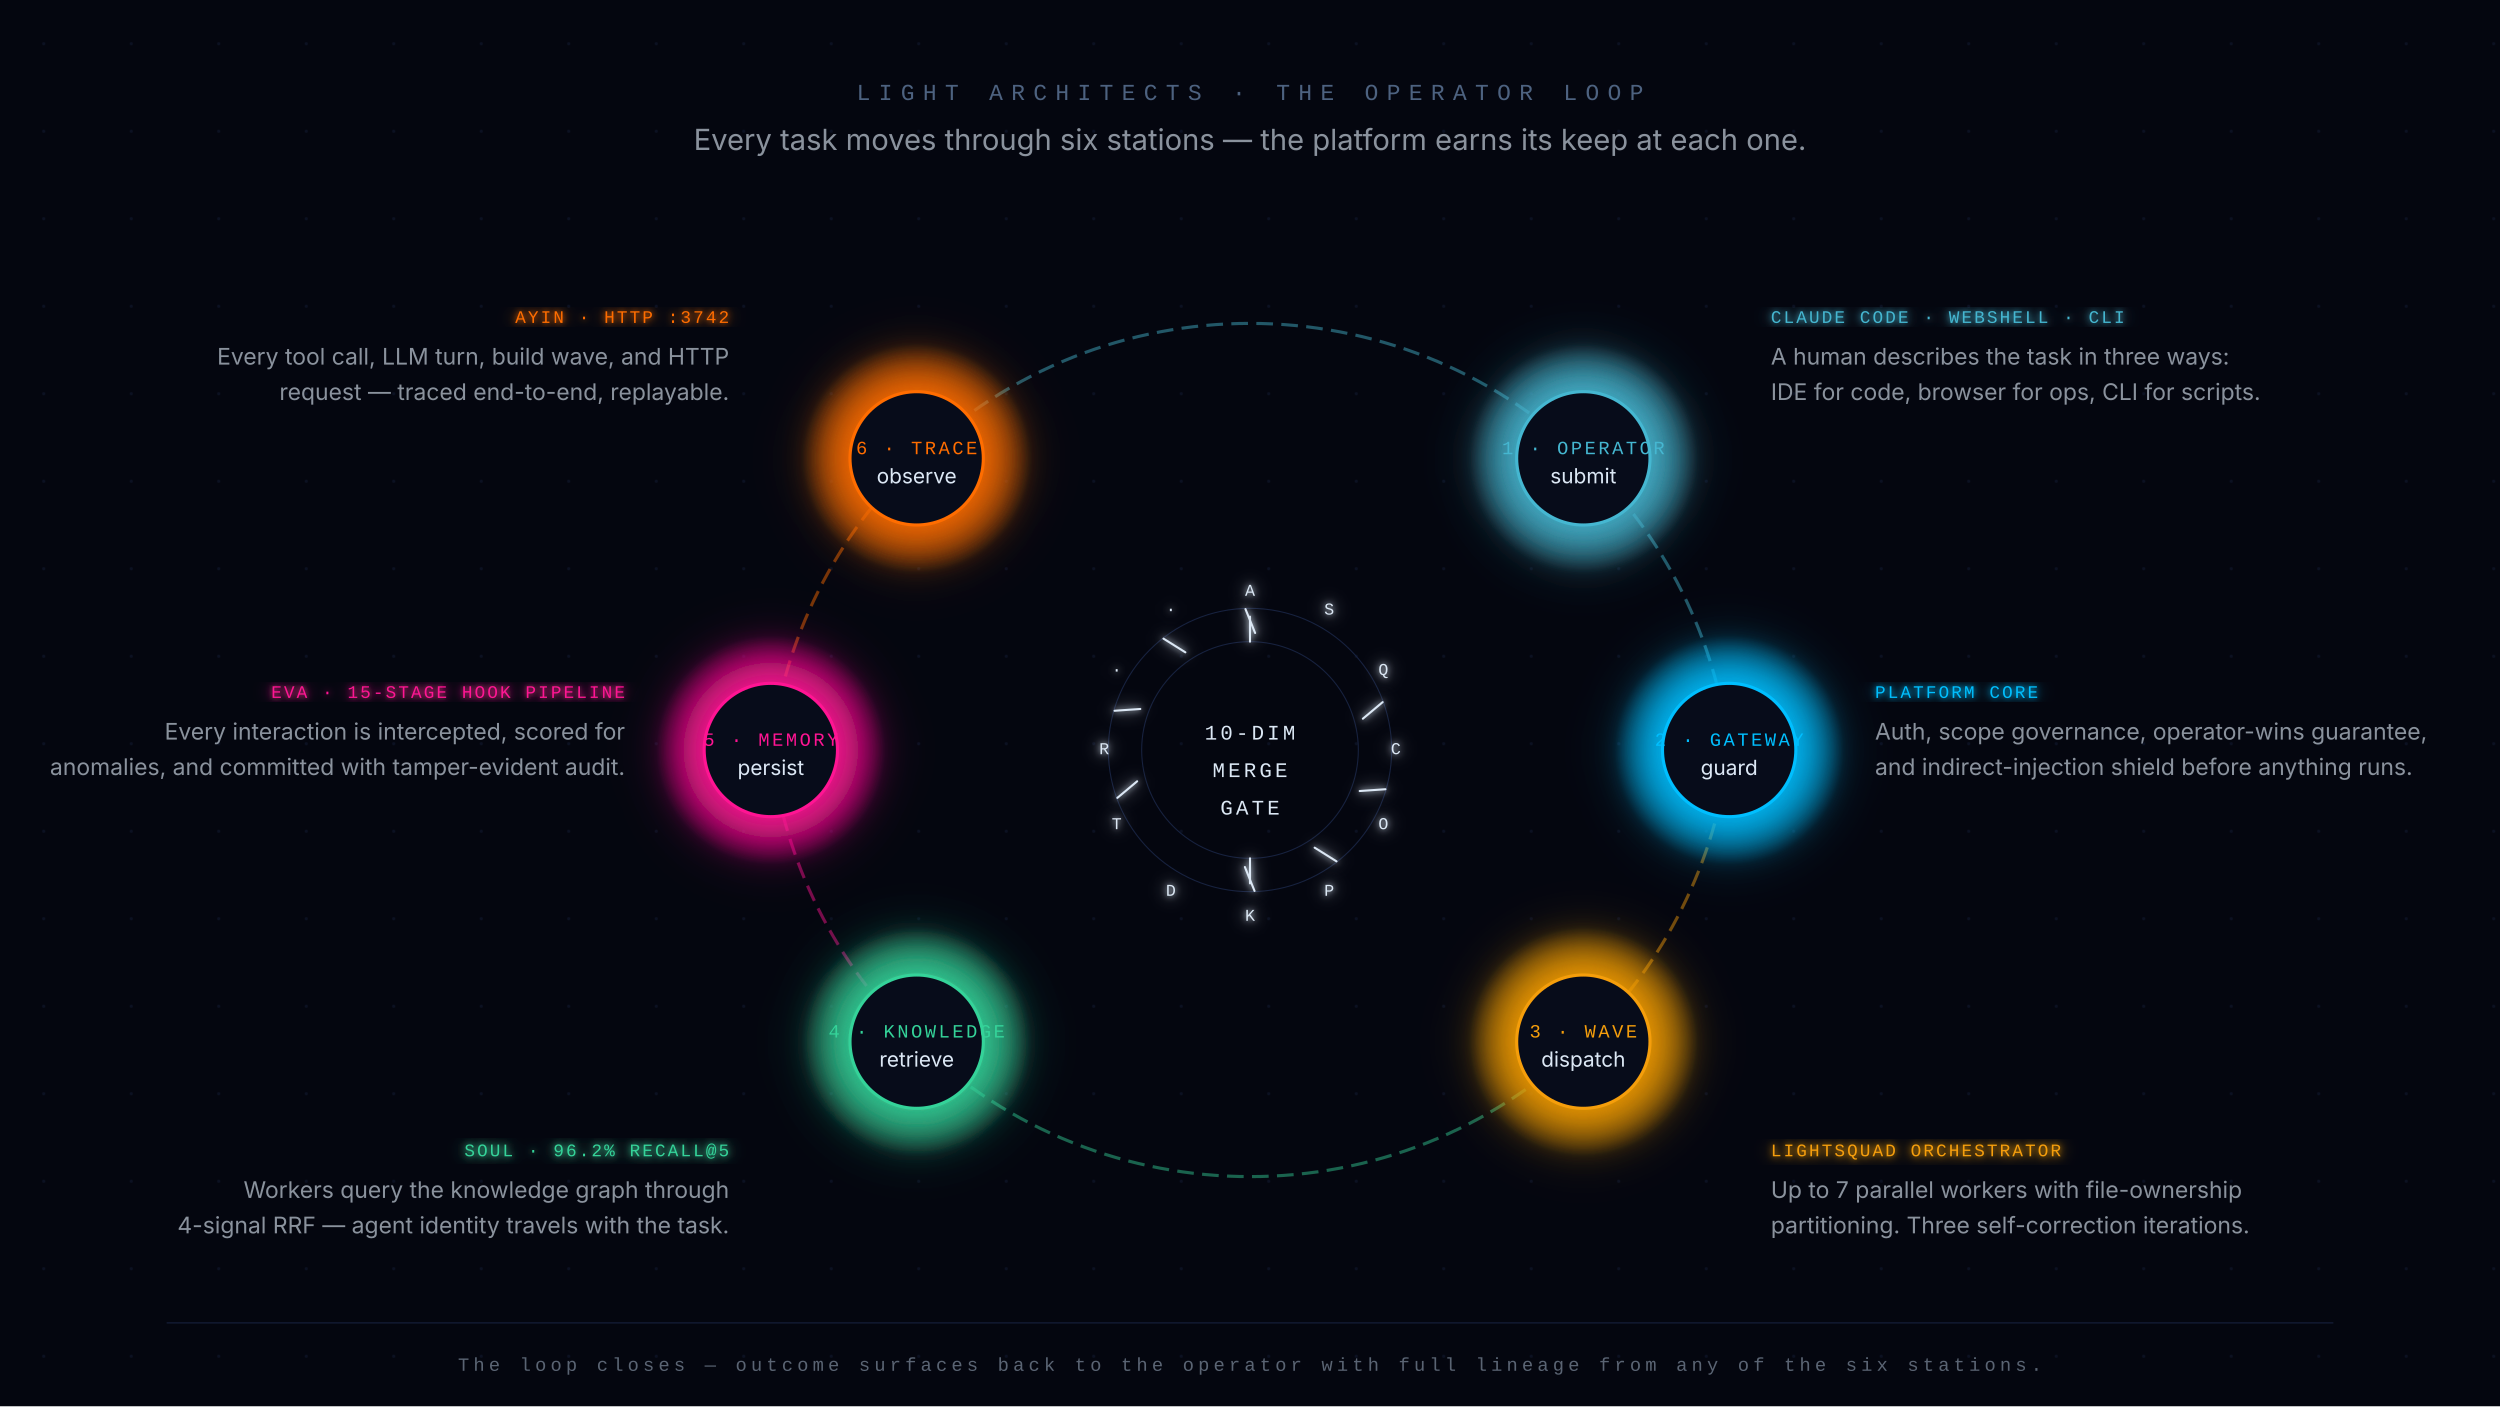
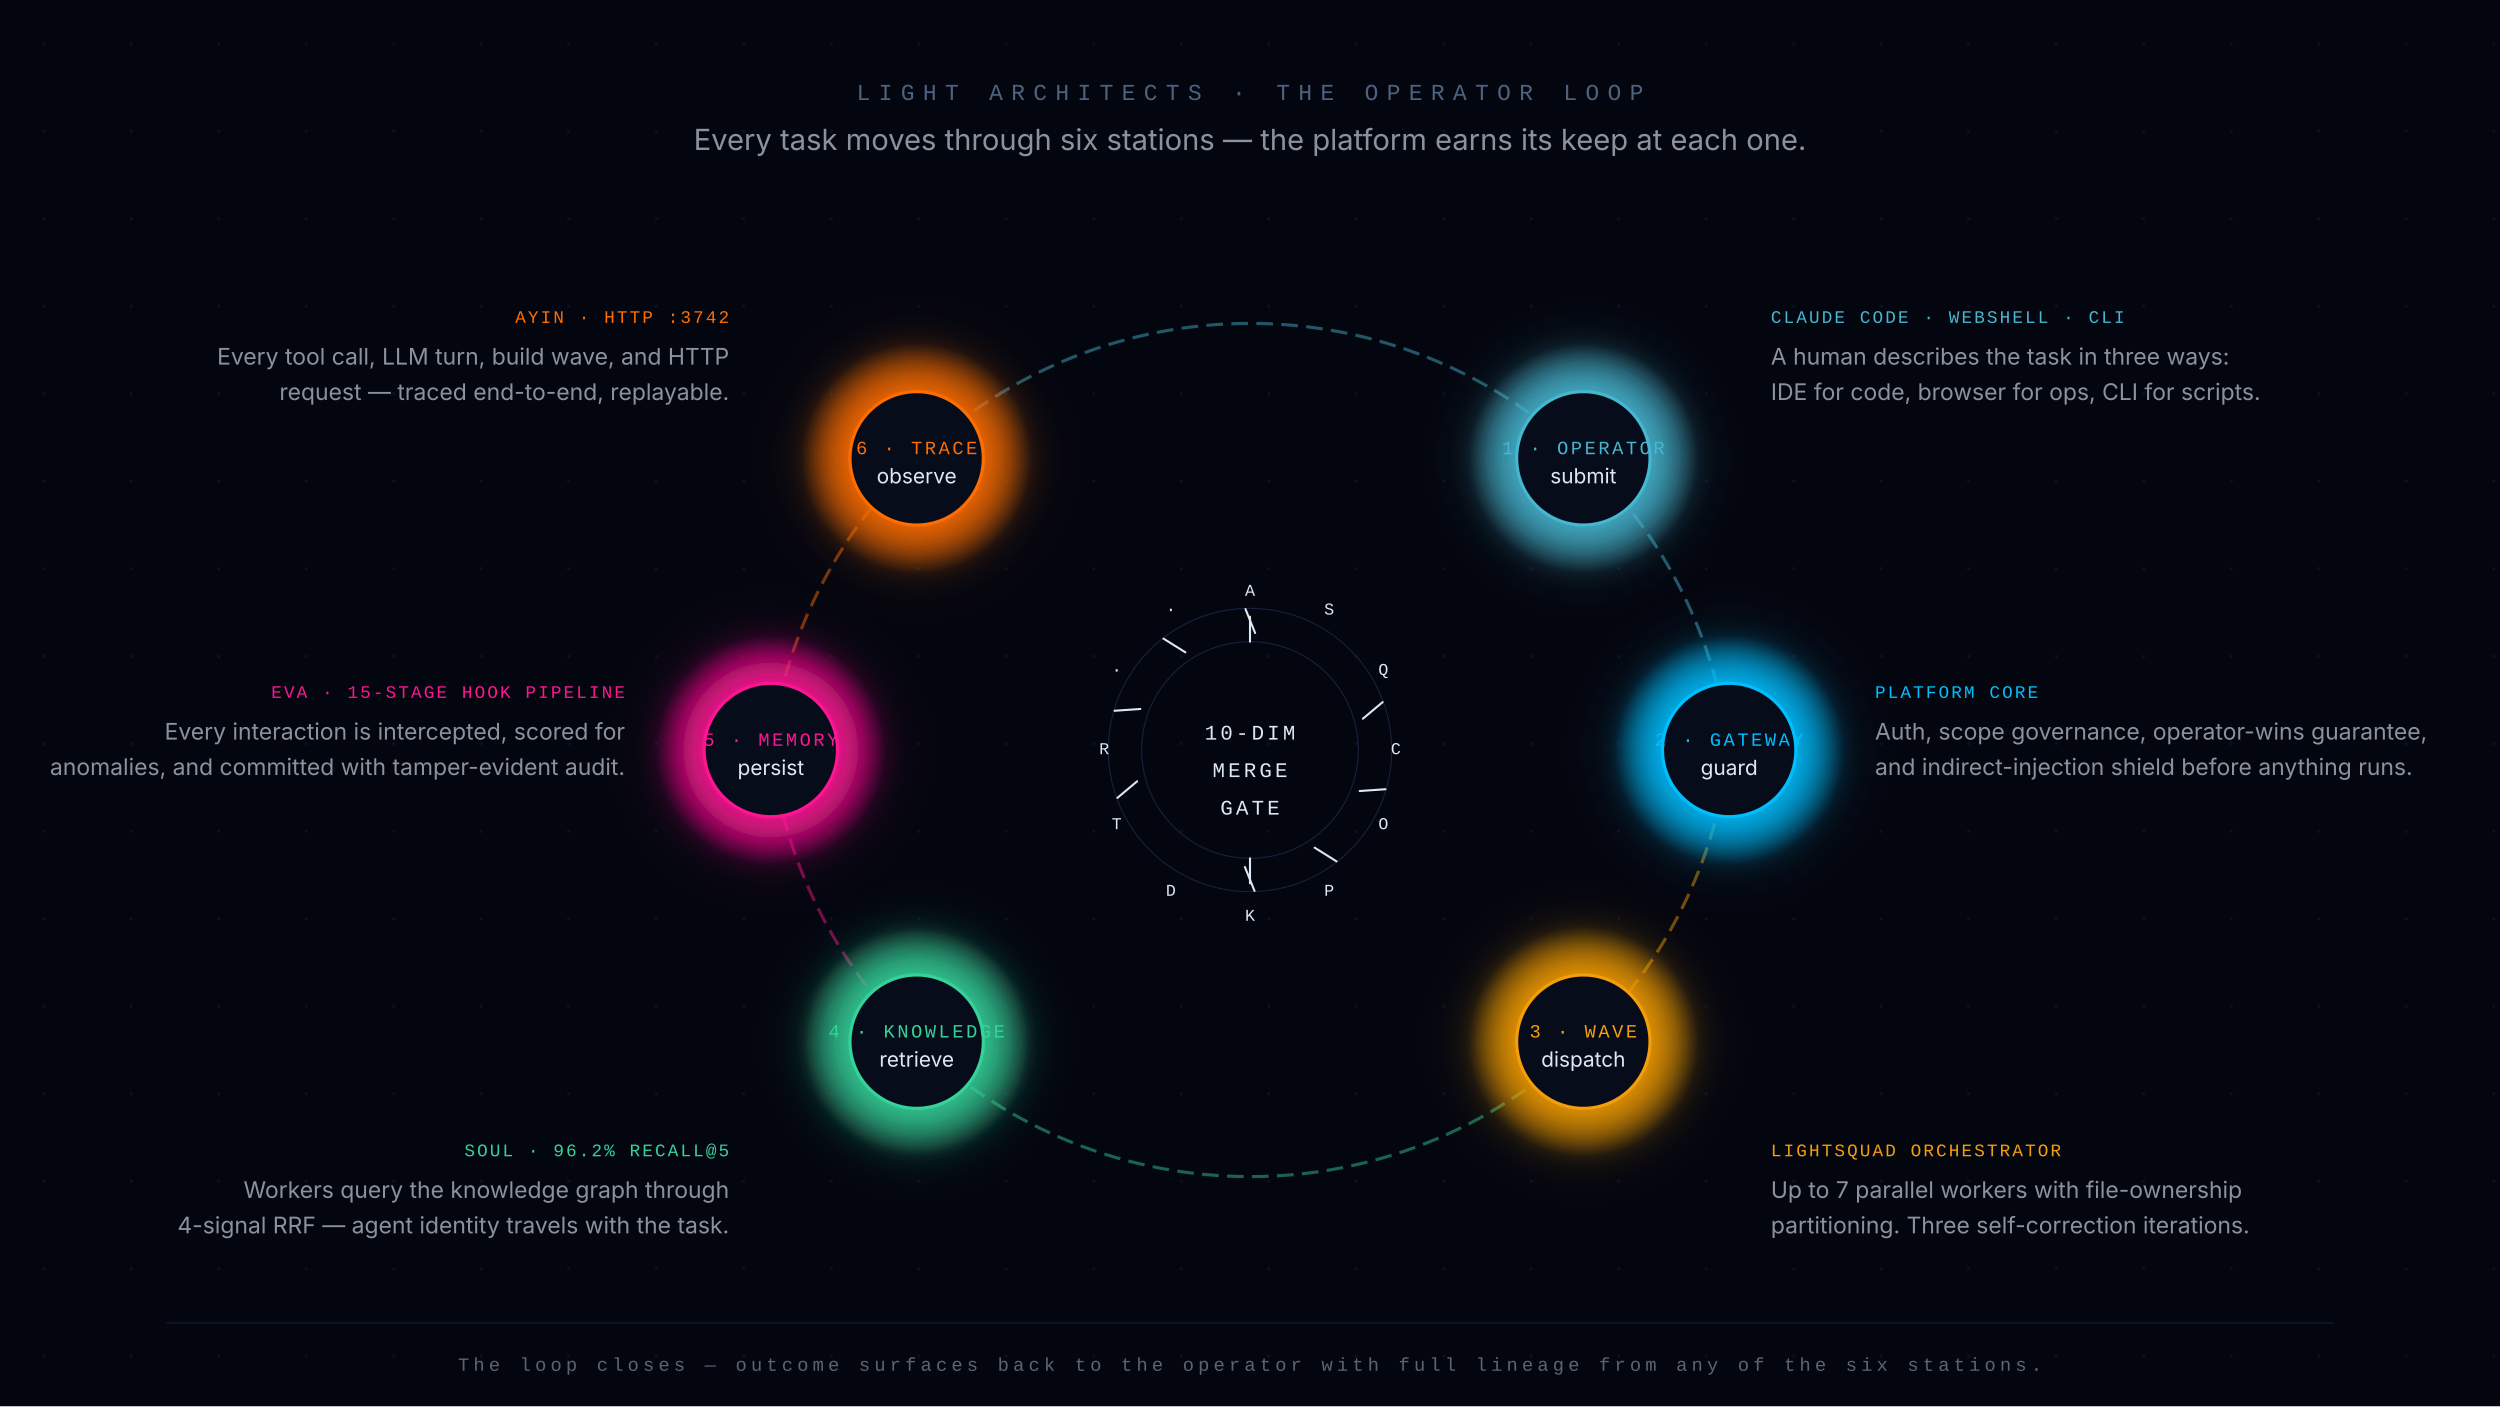
<svg xmlns="http://www.w3.org/2000/svg" viewBox="0 0 1200 675" width="1200" height="675">
  <defs>
    <style>
    .m{font-family:'JetBrains Mono','Courier New',monospace}
    .s{font-family:-apple-system,'Segoe UI','Helvetica Neue',sans-serif}
    @keyframes flow{0%{stroke-dashoffset:40}100%{stroke-dashoffset:0}}
    @keyframes pulse{0%,100%{opacity:.85}50%{opacity:1}}
    @keyframes reveal1{0%,8%{opacity:0}25%,100%{opacity:1}}
    @keyframes reveal2{0%,20%{opacity:0}37%,100%{opacity:1}}
    @keyframes reveal3{0%,32%{opacity:0}49%,100%{opacity:1}}
    @keyframes reveal4{0%,44%{opacity:0}61%,100%{opacity:1}}
    @keyframes reveal5{0%,56%{opacity:0}73%,100%{opacity:1}}
    @keyframes reveal6{0%,68%{opacity:0}85%,100%{opacity:1}}
    .r1{animation:reveal1 4s ease-out both}
    .r2{animation:reveal2 4s ease-out both}
    .r3{animation:reveal3 4s ease-out both}
    .r4{animation:reveal4 4s ease-out both}
    .r5{animation:reveal5 4s ease-out both}
    .r6{animation:reveal6 4s ease-out both}
    .flow-line{stroke-dasharray:8,4;animation:flow 1.5s linear infinite}
    .node-pulse{animation:pulse 3.5s ease-in-out infinite}
  </style>
    <filter id="bloom" x="-50%" y="-50%" width="200%" height="200%">
      <feGaussianBlur stdDeviation="2.5" result="b1" />
      <feGaussianBlur stdDeviation="6" result="b2" />
      <feGaussianBlur stdDeviation="12" result="b3" />
      <feMerge>
        <feMergeNode in="b3" />
        <feMergeNode in="b2" />
        <feMergeNode in="b1" />
        <feMergeNode in="SourceGraphic" />
      </feMerge>
    </filter>
    <filter id="softbloom" x="-30%" y="-30%" width="160%" height="160%">
      <feGaussianBlur stdDeviation="1.5" result="b1" />
      <feGaussianBlur stdDeviation="3.5" result="b2" />
      <feMerge>
        <feMergeNode in="b2" />
        <feMergeNode in="b1" />
        <feMergeNode in="SourceGraphic" />
      </feMerge>
    </filter>
    <pattern id="dots" width="42" height="42" patternUnits="userSpaceOnUse">
      <circle cx="21" cy="21" r="0.8" fill="#0b1020" />
    </pattern>
    <radialGradient id="glow-claude" cx="50%" cy="50%" r="50%">
      <stop offset="0%" stop-color="#45B7D1" stop-opacity="0.95" />
      <stop offset="60%" stop-color="#45B7D1" stop-opacity="0.4" />
      <stop offset="100%" stop-color="#45B7D1" stop-opacity="0" />
    </radialGradient>
    <radialGradient id="glow-corso" cx="50%" cy="50%" r="50%">
      <stop offset="0%" stop-color="#00BFFF" stop-opacity="0.95" />
      <stop offset="60%" stop-color="#00BFFF" stop-opacity="0.4" />
      <stop offset="100%" stop-color="#00BFFF" stop-opacity="0" />
    </radialGradient>
    <radialGradient id="glow-amber" cx="50%" cy="50%" r="50%">
      <stop offset="0%" stop-color="#F59E0B" stop-opacity="0.95" />
      <stop offset="60%" stop-color="#F59E0B" stop-opacity="0.4" />
      <stop offset="100%" stop-color="#F59E0B" stop-opacity="0" />
    </radialGradient>
    <radialGradient id="glow-soul" cx="50%" cy="50%" r="50%">
      <stop offset="0%" stop-color="#34D399" stop-opacity="0.95" />
      <stop offset="60%" stop-color="#34D399" stop-opacity="0.4" />
      <stop offset="100%" stop-color="#34D399" stop-opacity="0" />
    </radialGradient>
    <radialGradient id="glow-eva" cx="50%" cy="50%" r="50%">
      <stop offset="0%" stop-color="#FF1493" stop-opacity="0.95" />
      <stop offset="60%" stop-color="#FF1493" stop-opacity="0.4" />
      <stop offset="100%" stop-color="#FF1493" stop-opacity="0" />
    </radialGradient>
    <radialGradient id="glow-ayin" cx="50%" cy="50%" r="50%">
      <stop offset="0%" stop-color="#FF6D00" stop-opacity="0.95" />
      <stop offset="60%" stop-color="#FF6D00" stop-opacity="0.4" />
      <stop offset="100%" stop-color="#FF6D00" stop-opacity="0" />
    </radialGradient>
  </defs>
  <rect width="1200" height="675" fill="#04060f" />
  <rect width="1200" height="675" fill="url(#dots)" />
  <g class="r1">
    <text x="600" y="48" class="m" font-size="11" fill="#4d6280" text-anchor="middle" letter-spacing="4">LIGHT ARCHITECTS · THE OPERATOR LOOP</text>
    <text x="600" y="72" class="s" font-size="14" fill="#8a929d" text-anchor="middle">Every task moves through six stations — the platform earns its keep at each one.</text>
  </g>
  <g class="r6" opacity="0.7">
    <path d="M 760 220 A 230 230 0 0 1 830 360" stroke="#45B7D1" stroke-width="1.5" fill="none" class="flow-line" opacity="0.65" />
    <path d="M 830 360 A 230 230 0 0 1 760 500" stroke="#F59E0B" stroke-width="1.5" fill="none" class="flow-line" opacity="0.65" />
    <path d="M 760 500 A 230 230 0 0 1 440 500" stroke="#34D399" stroke-width="1.5" fill="none" class="flow-line" opacity="0.65" />
    <path d="M 440 500 A 230 230 0 0 1 370 360" stroke="#FF1493" stroke-width="1.5" fill="none" class="flow-line" opacity="0.65" />
    <path d="M 370 360 A 230 230 0 0 1 440 220" stroke="#FF6D00" stroke-width="1.5" fill="none" class="flow-line" opacity="0.65" />
    <path d="M 440 220 A 230 230 0 0 1 760 220" stroke="#45B7D1" stroke-width="1.5" fill="none" class="flow-line" opacity="0.65" />
  </g>
  <g class="r1">
    <circle cx="760" cy="220" r="55" fill="url(#glow-claude)" filter="url(#bloom)" />
    <circle cx="760" cy="220" r="32" fill="#070c1a" stroke="#45B7D1" stroke-width="1.5" class="node-pulse" />
    <text x="760" y="218" class="m" font-size="9" fill="#45B7D1" text-anchor="middle" letter-spacing="1.2">1 · OPERATOR</text>
    <text x="760" y="232" class="s" font-size="10" fill="#dce8f5" text-anchor="middle">submit</text>
-     <text x="850" y="155" class="m" font-size="8.5" fill="#45B7D1" letter-spacing="1" filter="url(#softbloom)">CLAUDE CODE · WEBSHELL · CLI</text>
+     <text x="850" y="155" class="m" font-size="8.5" fill="#45B7D1" letter-spacing="1">CLAUDE CODE · WEBSHELL · CLI</text>
    <text x="850" y="175" class="s" font-size="11" fill="#8a929d">A human describes the task in three ways:</text>
    <text x="850" y="192" class="s" font-size="11" fill="#8a929d">IDE for code, browser for ops, CLI for scripts.</text>
  </g>
  <g class="r2">
    <circle cx="830" cy="360" r="55" fill="url(#glow-corso)" filter="url(#bloom)" />
    <circle cx="830" cy="360" r="32" fill="#070c1a" stroke="#00BFFF" stroke-width="1.5" class="node-pulse" />
    <text x="830" y="358" class="m" font-size="9" fill="#00BFFF" text-anchor="middle" letter-spacing="1.2">2 · GATEWAY</text>
    <text x="830" y="372" class="s" font-size="10" fill="#dce8f5" text-anchor="middle">guard</text>
-     <text x="900" y="335" class="m" font-size="8.5" fill="#00BFFF" letter-spacing="1" filter="url(#softbloom)">PLATFORM CORE</text>
+     <text x="900" y="335" class="m" font-size="8.5" fill="#00BFFF" letter-spacing="1">PLATFORM CORE</text>
    <text x="900" y="355" class="s" font-size="11" fill="#8a929d">Auth, scope governance, operator-wins guarantee,</text>
    <text x="900" y="372" class="s" font-size="11" fill="#8a929d">and indirect-injection shield before anything runs.</text>
  </g>
  <g class="r3">
    <circle cx="760" cy="500" r="55" fill="url(#glow-amber)" filter="url(#bloom)" />
    <circle cx="760" cy="500" r="32" fill="#070c1a" stroke="#F59E0B" stroke-width="1.5" class="node-pulse" />
    <text x="760" y="498" class="m" font-size="9" fill="#F59E0B" text-anchor="middle" letter-spacing="1.2">3 · WAVE</text>
    <text x="760" y="512" class="s" font-size="10" fill="#dce8f5" text-anchor="middle">dispatch</text>
-     <text x="850" y="555" class="m" font-size="8.5" fill="#F59E0B" letter-spacing="1" filter="url(#softbloom)">LIGHTSQUAD ORCHESTRATOR</text>
+     <text x="850" y="555" class="m" font-size="8.5" fill="#F59E0B" letter-spacing="1">LIGHTSQUAD ORCHESTRATOR</text>
    <text x="850" y="575" class="s" font-size="11" fill="#8a929d">Up to 7 parallel workers with file-ownership</text>
    <text x="850" y="592" class="s" font-size="11" fill="#8a929d">partitioning. Three self-correction iterations.</text>
  </g>
  <g class="r4">
    <circle cx="440" cy="500" r="55" fill="url(#glow-soul)" filter="url(#bloom)" />
    <circle cx="440" cy="500" r="32" fill="#070c1a" stroke="#34D399" stroke-width="1.5" class="node-pulse" />
    <text x="440" y="498" class="m" font-size="9" fill="#34D399" text-anchor="middle" letter-spacing="1.2">4 · KNOWLEDGE</text>
    <text x="440" y="512" class="s" font-size="10" fill="#dce8f5" text-anchor="middle">retrieve</text>
-     <text x="350" y="555" class="m" font-size="8.5" fill="#34D399" letter-spacing="1" filter="url(#softbloom)" text-anchor="end">SOUL · 96.2% RECALL@5</text>
+     <text x="350" y="555" class="m" font-size="8.5" fill="#34D399" letter-spacing="1" text-anchor="end">SOUL · 96.2% RECALL@5</text>
    <text x="350" y="575" class="s" font-size="11" fill="#8a929d" text-anchor="end">Workers query the knowledge graph through</text>
    <text x="350" y="592" class="s" font-size="11" fill="#8a929d" text-anchor="end">4-signal RRF — agent identity travels with the task.</text>
  </g>
  <g class="r5">
    <circle cx="370" cy="360" r="55" fill="url(#glow-eva)" filter="url(#bloom)" />
    <circle cx="370" cy="360" r="32" fill="#070c1a" stroke="#FF1493" stroke-width="1.5" class="node-pulse" />
    <text x="370" y="358" class="m" font-size="9" fill="#FF1493" text-anchor="middle" letter-spacing="1.2">5 · MEMORY</text>
    <text x="370" y="372" class="s" font-size="10" fill="#dce8f5" text-anchor="middle">persist</text>
-     <text x="300" y="335" class="m" font-size="8.5" fill="#FF1493" letter-spacing="1" filter="url(#softbloom)" text-anchor="end">EVA · 15-STAGE HOOK PIPELINE</text>
+     <text x="300" y="335" class="m" font-size="8.5" fill="#FF1493" letter-spacing="1" text-anchor="end">EVA · 15-STAGE HOOK PIPELINE</text>
    <text x="300" y="355" class="s" font-size="11" fill="#8a929d" text-anchor="end">Every interaction is intercepted, scored for</text>
    <text x="300" y="372" class="s" font-size="11" fill="#8a929d" text-anchor="end">anomalies, and committed with tamper-evident audit.</text>
  </g>
  <g class="r6">
    <circle cx="440" cy="220" r="55" fill="url(#glow-ayin)" filter="url(#bloom)" />
    <circle cx="440" cy="220" r="32" fill="#070c1a" stroke="#FF6D00" stroke-width="1.5" class="node-pulse" />
    <text x="440" y="218" class="m" font-size="9" fill="#FF6D00" text-anchor="middle" letter-spacing="1.2">6 · TRACE</text>
    <text x="440" y="232" class="s" font-size="10" fill="#dce8f5" text-anchor="middle">observe</text>
-     <text x="350" y="155" class="m" font-size="8.5" fill="#FF6D00" letter-spacing="1" filter="url(#softbloom)" text-anchor="end">AYIN · HTTP :3742</text>
+     <text x="350" y="155" class="m" font-size="8.5" fill="#FF6D00" letter-spacing="1" text-anchor="end">AYIN · HTTP :3742</text>
    <text x="350" y="175" class="s" font-size="11" fill="#8a929d" text-anchor="end">Every tool call, LLM turn, build wave, and HTTP</text>
    <text x="350" y="192" class="s" font-size="11" fill="#8a929d" text-anchor="end">request — traced end-to-end, replayable.</text>
  </g>
  <g class="r6">
    <circle cx="600" cy="360" r="68" fill="none" stroke="#172240" stroke-width="0.5" />
    <circle cx="600" cy="360" r="52" fill="none" stroke="#172240" stroke-width="0.5" />
-     <g stroke="#dce8f5" stroke-width="1" stroke-linecap="round" filter="url(#softbloom)">
+     <g stroke="#dce8f5" stroke-width="1" stroke-linecap="round">
      <line x1="600" y1="296" x2="600" y2="308" />
      <line x1="638" y1="304" x2="635" y2="316" transform="rotate(36 600 360)" />
      <line x1="638" y1="304" x2="635" y2="316" transform="rotate(72 600 360)" />
      <line x1="638" y1="304" x2="635" y2="316" transform="rotate(108 600 360)" />
      <line x1="638" y1="304" x2="635" y2="316" transform="rotate(144 600 360)" />
      <line x1="600" y1="412" x2="600" y2="424" />
      <line x1="638" y1="304" x2="635" y2="316" transform="rotate(216 600 360)" />
      <line x1="638" y1="304" x2="635" y2="316" transform="rotate(252 600 360)" />
      <line x1="638" y1="304" x2="635" y2="316" transform="rotate(288 600 360)" />
      <line x1="638" y1="304" x2="635" y2="316" transform="rotate(324 600 360)" />
    </g>
-     <g class="m" font-size="8" fill="#dce8f5" text-anchor="middle" filter="url(#softbloom)">
+     <g class="m" font-size="8" fill="#dce8f5" text-anchor="middle">
      <text x="600" y="286">A</text>
      <text x="638" y="295">S</text>
      <text x="664" y="324">Q</text>
      <text x="670" y="362">C</text>
      <text x="664" y="398">O</text>
      <text x="638" y="430">P</text>
      <text x="600" y="442">K</text>
      <text x="562" y="430">D</text>
      <text x="536" y="398">T</text>
      <text x="530" y="362">R</text>
      <text x="536" y="324">·</text>
      <text x="562" y="295">·</text>
    </g>
    <text x="600" y="355" class="m" font-size="10" fill="#dce8f5" text-anchor="middle" letter-spacing="1.5">10-DIM</text>
    <text x="600" y="373" class="m" font-size="10" fill="#dce8f5" text-anchor="middle" letter-spacing="1.5">MERGE</text>
    <text x="600" y="391" class="m" font-size="10" fill="#dce8f5" text-anchor="middle" letter-spacing="1.5">GATE</text>
  </g>
  <g class="r6">
    <line x1="80" y1="635" x2="1120" y2="635" stroke="#172240" stroke-width="0.5" />
    <text x="600" y="658" class="m" font-size="9" fill="#5a6473" text-anchor="middle" letter-spacing="2">The loop closes — outcome surfaces back to the operator with full lineage from any of the six stations.</text>
  </g>
</svg>
